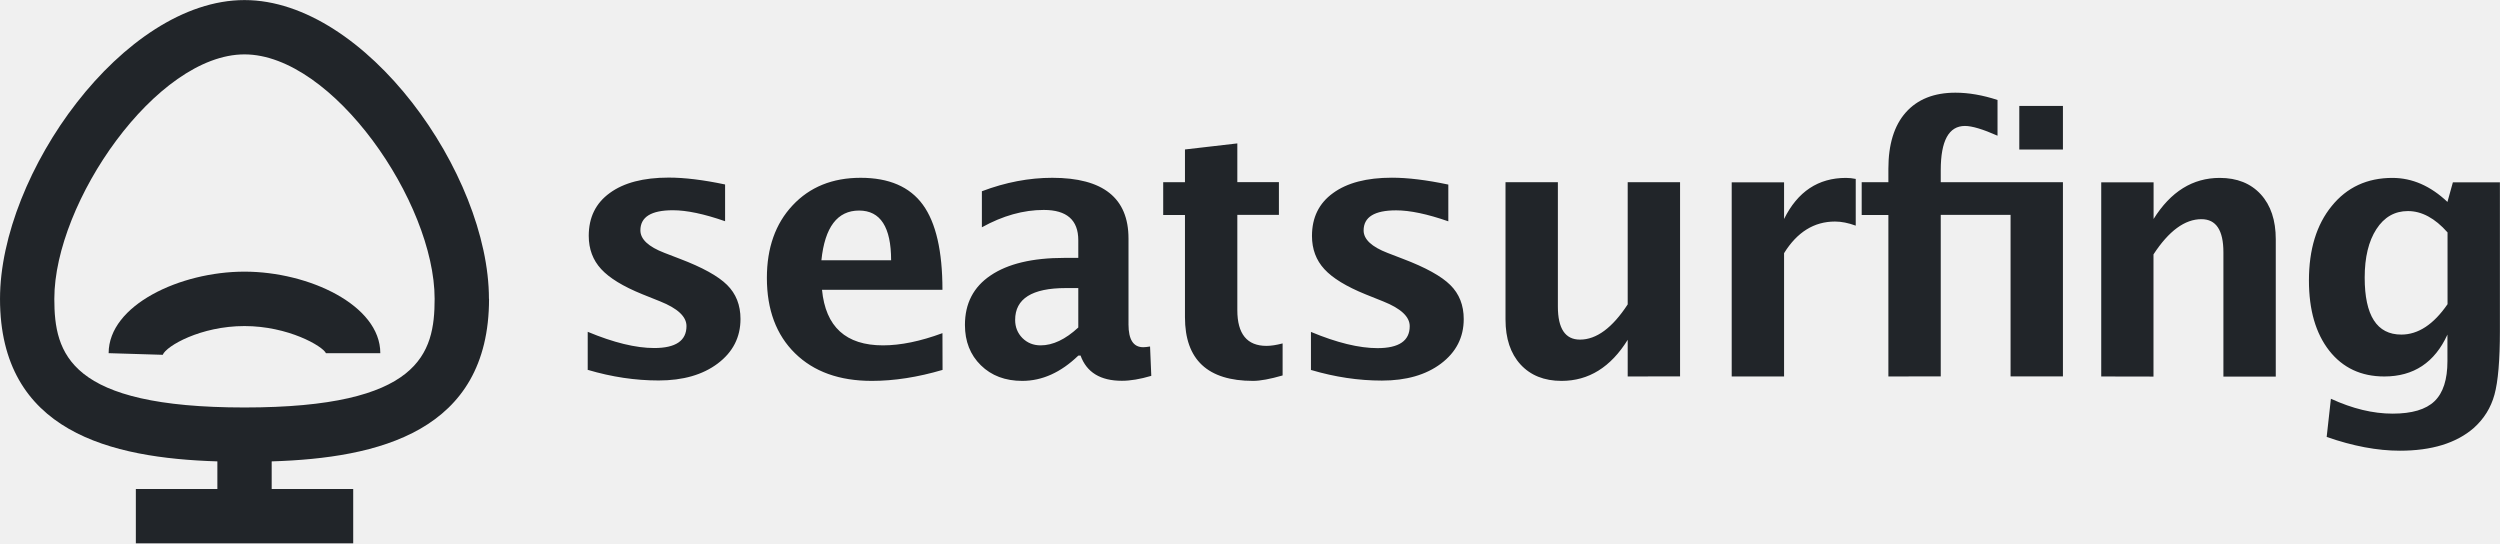
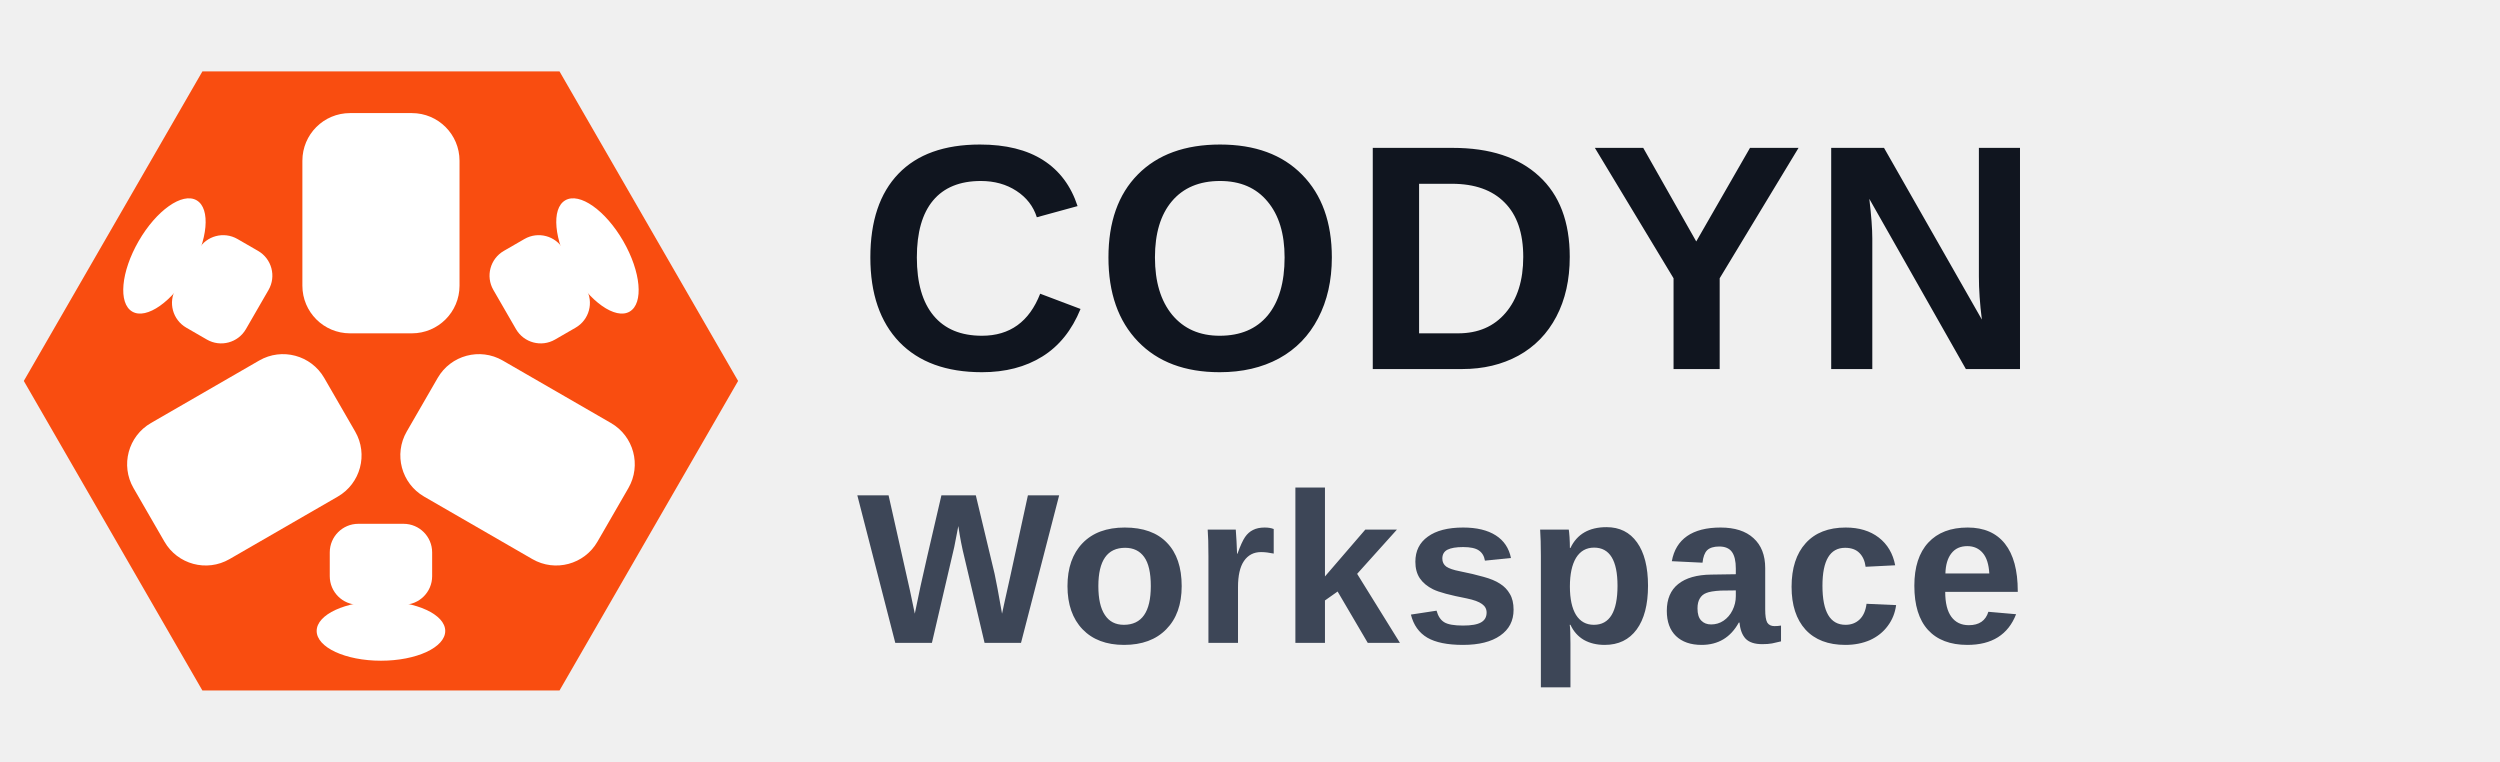
- <svg xmlns="http://www.w3.org/2000/svg" id="svg30" version="1.1" viewBox="0 0 24.349 5.292" height="5.292mm" width="24.349mm">
-   <defs id="defs24" />
-   <g transform="translate(-178.1799,-118.0913)" style="display:inline" id="layer1">
-     <path style="fill:#212529;fill-opacity:1;stroke-width:0.265" d="m 182.942,121.002 c 0,-1.217 -1.2,-2.91 -2.381,-2.91 -1.181,0 -2.381,1.693 -2.381,2.91 0,1.296 1.08,1.551 2.117,1.583 v 0.269 h -0.794 v 0.529 h 2.117 v -0.529 h -0.794 v -0.269 c 1.037,-0.032 2.117,-0.287 2.117,-1.583 z m -4.233,0 c 0,-0.94 0.993,-2.381 1.852,-2.381 0.859,0 1.852,1.441 1.852,2.381 0,0.535 -0.143,1.058 -1.852,1.058 -1.709,0 -1.852,-0.523 -1.852,-1.058 z" id="path11" />
-     <path style="fill:#212529;fill-opacity:1;stroke-width:0.265" d="m 181.355,121.531 h 0.529 c 0,-0.468 -0.697,-0.794 -1.323,-0.794 -0.626,0 -1.323,0.326 -1.323,0.794 l 0.527,0.016 c 0.034,-0.086 0.37,-0.28 0.796,-0.28 0.425,0 0.762,0.195 0.794,0.265 z" id="path13" />
-     <g style="display:inline;font-style:normal;font-variant:normal;font-weight:600;font-stretch:normal;font-size:3.528px;line-height:1.25;font-family:'Lucida Grande';-inkscape-font-specification:'Lucida Grande Semi-Bold';letter-spacing:-0.132px;fill:#77777f;fill-opacity:1;stroke:none;stroke-width:0.265" id="text893" aria-label="seatsurfing">
-       <path d="m 200.841,122.345 0.041,-0.37 q 0.315,0.145 0.601,0.145 0.282,0 0.408,-0.121 0.126,-0.121 0.126,-0.391 v -0.258 q -0.186,0.408 -0.615,0.408 -0.338,0 -0.536,-0.251 -0.198,-0.253 -0.198,-0.684 0,-0.453 0.222,-0.725 0.222,-0.274 0.591,-0.274 0.289,0 0.536,0.234 l 0.053,-0.191 h 0.458 v 1.444 q 0,0.432 -0.053,0.624 -0.052,0.191 -0.203,0.326 -0.255,0.22 -0.718,0.22 -0.329,0 -0.713,-0.134 z m 1.177,-1.292 v -0.698 q -0.184,-0.208 -0.386,-0.208 -0.193,0 -0.307,0.176 -0.114,0.176 -0.114,0.472 0,0.555 0.357,0.555 0.246,0 0.45,-0.296 z m -3.373,0.705 v -1.891 h 0.51 v 0.357 q 0.25,-0.4 0.644,-0.4 0.253,0 0.4,0.16 0.146,0.16 0.146,0.438 v 1.337 h -0.51 v -1.211 q 0,-0.322 -0.214,-0.322 -0.243,0 -0.467,0.343 v 1.19 z m -2.073,0 v -1.573 h -0.26 v -0.319 h 0.26 v -0.131 q 0,-0.357 0.169,-0.548 0.171,-0.193 0.484,-0.193 0.193,0 0.41,0.071 v 0.348 q -0.214,-0.095 -0.317,-0.095 -0.236,0 -0.236,0.431 v 0.117 h 1.19 v 1.891 h -0.51 v -1.573 h -0.68 v 1.573 z m 1.275,-2.21 v -0.425 h 0.425 v 0.425 z m -0.286,0.319 z m -2.515,1.891 v -1.891 h 0.51 v 0.357 q 0.198,-0.4 0.603,-0.4 0.048,0 0.095,0.01 v 0.455 q -0.109,-0.04 -0.202,-0.04 -0.305,0 -0.496,0.308 v 1.201 z m -1.013,0 v -0.357 q -0.248,0.4 -0.644,0.4 -0.253,0 -0.4,-0.16 -0.146,-0.16 -0.146,-0.438 v -1.337 h 0.51 v 1.211 q 0,0.322 0.215,0.322 0.241,0 0.465,-0.343 v -1.19 h 0.51 v 1.891 z m -3.085,-0.06 v -0.374 q 0.379,0.158 0.648,0.158 0.314,0 0.314,-0.214 0,-0.138 -0.258,-0.241 l -0.172,-0.069 q -0.281,-0.114 -0.401,-0.245 -0.121,-0.131 -0.121,-0.324 0,-0.269 0.205,-0.417 0.205,-0.15 0.574,-0.15 0.231,0 0.549,0.067 v 0.358 q -0.307,-0.107 -0.508,-0.107 -0.317,0 -0.317,0.196 0,0.129 0.234,0.219 l 0.148,0.057 q 0.332,0.126 0.462,0.255 0.131,0.129 0.131,0.332 0,0.267 -0.222,0.434 -0.22,0.165 -0.575,0.165 -0.341,0 -0.689,-0.103 z m -0.276,0.05 q -0.183,0.053 -0.288,0.053 -0.663,0 -0.663,-0.62 v -0.996 h -0.212 v -0.319 h 0.212 v -0.319 l 0.51,-0.059 v 0.377 h 0.405 v 0.319 h -0.405 v 0.928 q 0,0.348 0.284,0.348 0.066,0 0.157,-0.024 z m -1.99,-0.193 q -0.255,0.246 -0.546,0.246 -0.248,0 -0.403,-0.152 -0.155,-0.152 -0.155,-0.393 0,-0.314 0.25,-0.482 0.252,-0.171 0.718,-0.171 h 0.136 v -0.172 q 0,-0.295 -0.336,-0.295 -0.298,0 -0.603,0.169 v -0.351 q 0.346,-0.131 0.686,-0.131 0.742,0 0.742,0.591 v 0.837 q 0,0.222 0.143,0.222 0.026,0 0.067,-0.007 l 0.012,0.286 q -0.162,0.048 -0.286,0.048 -0.314,0 -0.403,-0.246 z m 0,-0.274 v -0.384 h -0.121 q -0.494,0 -0.494,0.31 0,0.105 0.071,0.177 0.072,0.071 0.177,0.071 0.179,0 0.367,-0.174 z m -1.322,0.413 q -0.363,0.107 -0.689,0.107 -0.474,0 -0.748,-0.269 -0.274,-0.269 -0.274,-0.734 0,-0.439 0.25,-0.706 0.251,-0.269 0.663,-0.269 0.415,0 0.606,0.262 0.191,0.262 0.191,0.829 h -1.173 q 0.052,0.541 0.594,0.541 0.257,0 0.579,-0.119 z m -1.18,-1.068 h 0.679 q 0,-0.484 -0.312,-0.484 -0.317,0 -0.367,0.484 z m -2.276,1.071 v -0.374 q 0.379,0.158 0.648,0.158 0.314,0 0.314,-0.214 0,-0.138 -0.258,-0.241 l -0.172,-0.069 q -0.281,-0.114 -0.401,-0.245 -0.121,-0.131 -0.121,-0.324 0,-0.269 0.205,-0.417 0.205,-0.15 0.574,-0.15 0.231,0 0.549,0.067 v 0.358 q -0.307,-0.107 -0.508,-0.107 -0.317,0 -0.317,0.196 0,0.129 0.234,0.219 l 0.148,0.057 q 0.332,0.126 0.462,0.255 0.131,0.129 0.131,0.332 0,0.267 -0.222,0.434 -0.22,0.165 -0.575,0.165 -0.341,0 -0.689,-0.103 z" style="font-style:normal;font-variant:normal;font-weight:600;font-stretch:normal;font-size:3.528px;font-family:'Lucida Grande';-inkscape-font-specification:'Lucida Grande Semi-Bold';fill:#212529;fill-opacity:1;stroke-width:0.265" id="path913" />
+ <svg xmlns="http://www.w3.org/2000/svg" viewBox="0 0 210 64">
+   <polygon points="2,32 17,6 47,6 62,32 47,58 17,58" fill="#f94d10" />
+   <g fill="#ffffff">
+     <rect x="25.4" y="9.5" width="13.2" height="18.5" rx="4" />
+     <g transform="rotate(120 32 32)">
+       <rect x="25.4" y="9.5" width="13.2" height="18.5" rx="4" />
+     </g>
+     <g transform="rotate(240 32 32)">
+       <rect x="25.4" y="9.5" width="13.2" height="18.5" rx="4" />
+     </g>
+     <g transform="rotate(60 32 32)">
+       <ellipse cx="32" cy="11" rx="5.4" ry="2.5" />
+       <rect x="27.7" y="13.2" width="8.6" height="6.8" rx="2.4" />
+     </g>
+     <g transform="rotate(180 32 32)">
+       <ellipse cx="32" cy="11" rx="5.4" ry="2.5" />
+       <rect x="27.7" y="13.2" width="8.6" height="6.8" rx="2.4" />
+     </g>
+     <g transform="rotate(300 32 32)">
+       <ellipse cx="32" cy="11" rx="5.4" ry="2.5" />
+       <rect x="27.7" y="13.2" width="8.6" height="6.8" rx="2.4" />
    </g>
  </g>
+   <text x="72" y="31" font-family="Arial, Helvetica, sans-serif" font-size="27" font-weight="800" letter-spacing="0.5" fill="#10151f">CODYN</text>
+   <text x="72" y="54" font-family="Arial, Helvetica, sans-serif" font-size="18" font-weight="650" letter-spacing="0.3" fill="#3d4657">Workspace</text>
</svg>
